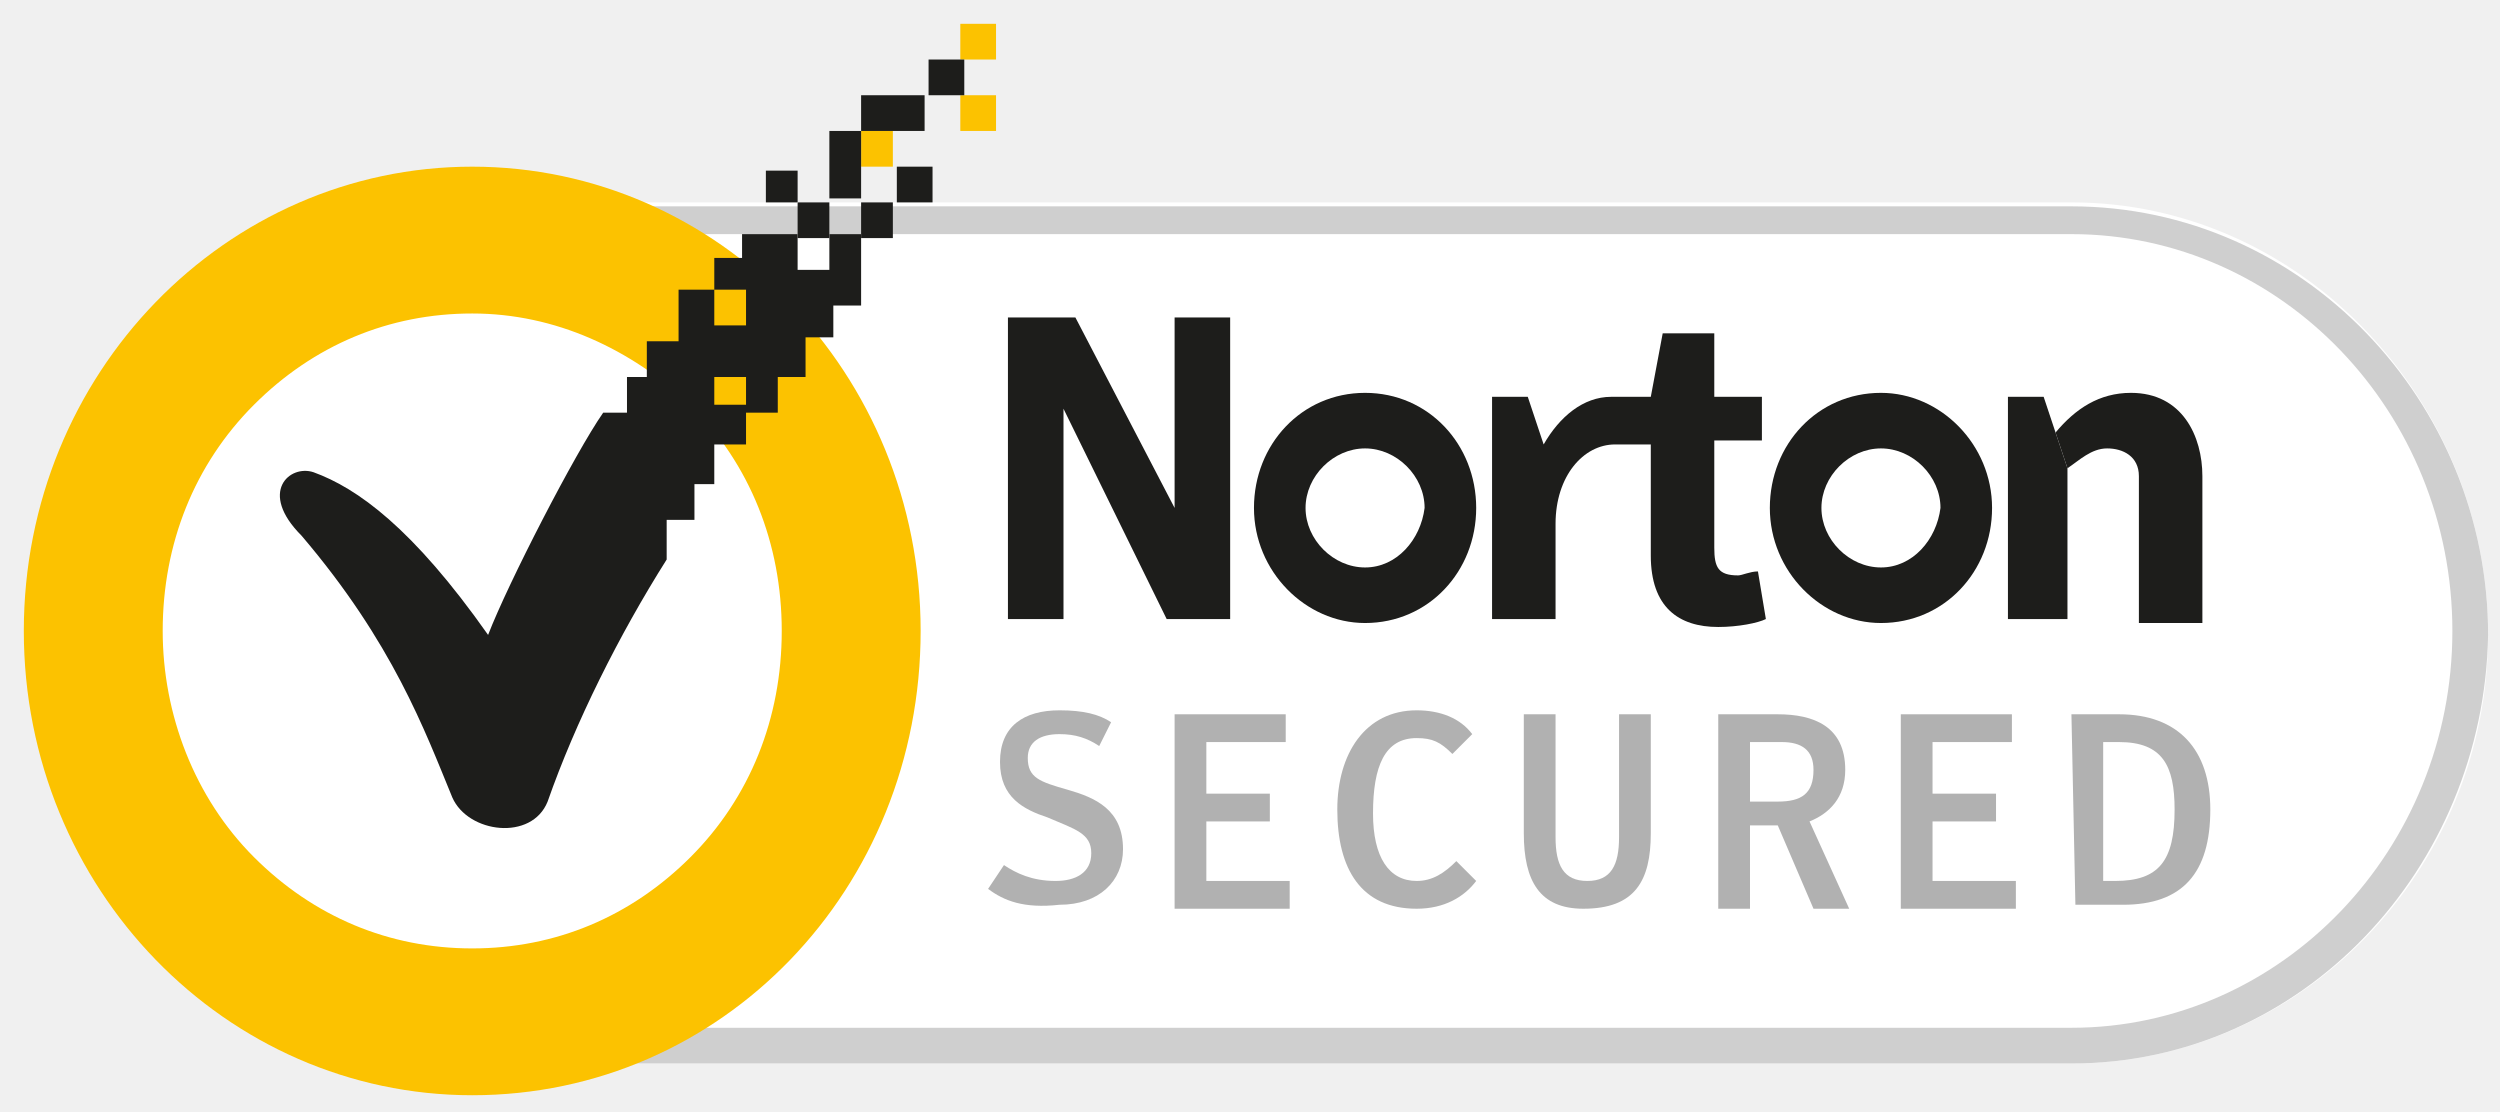
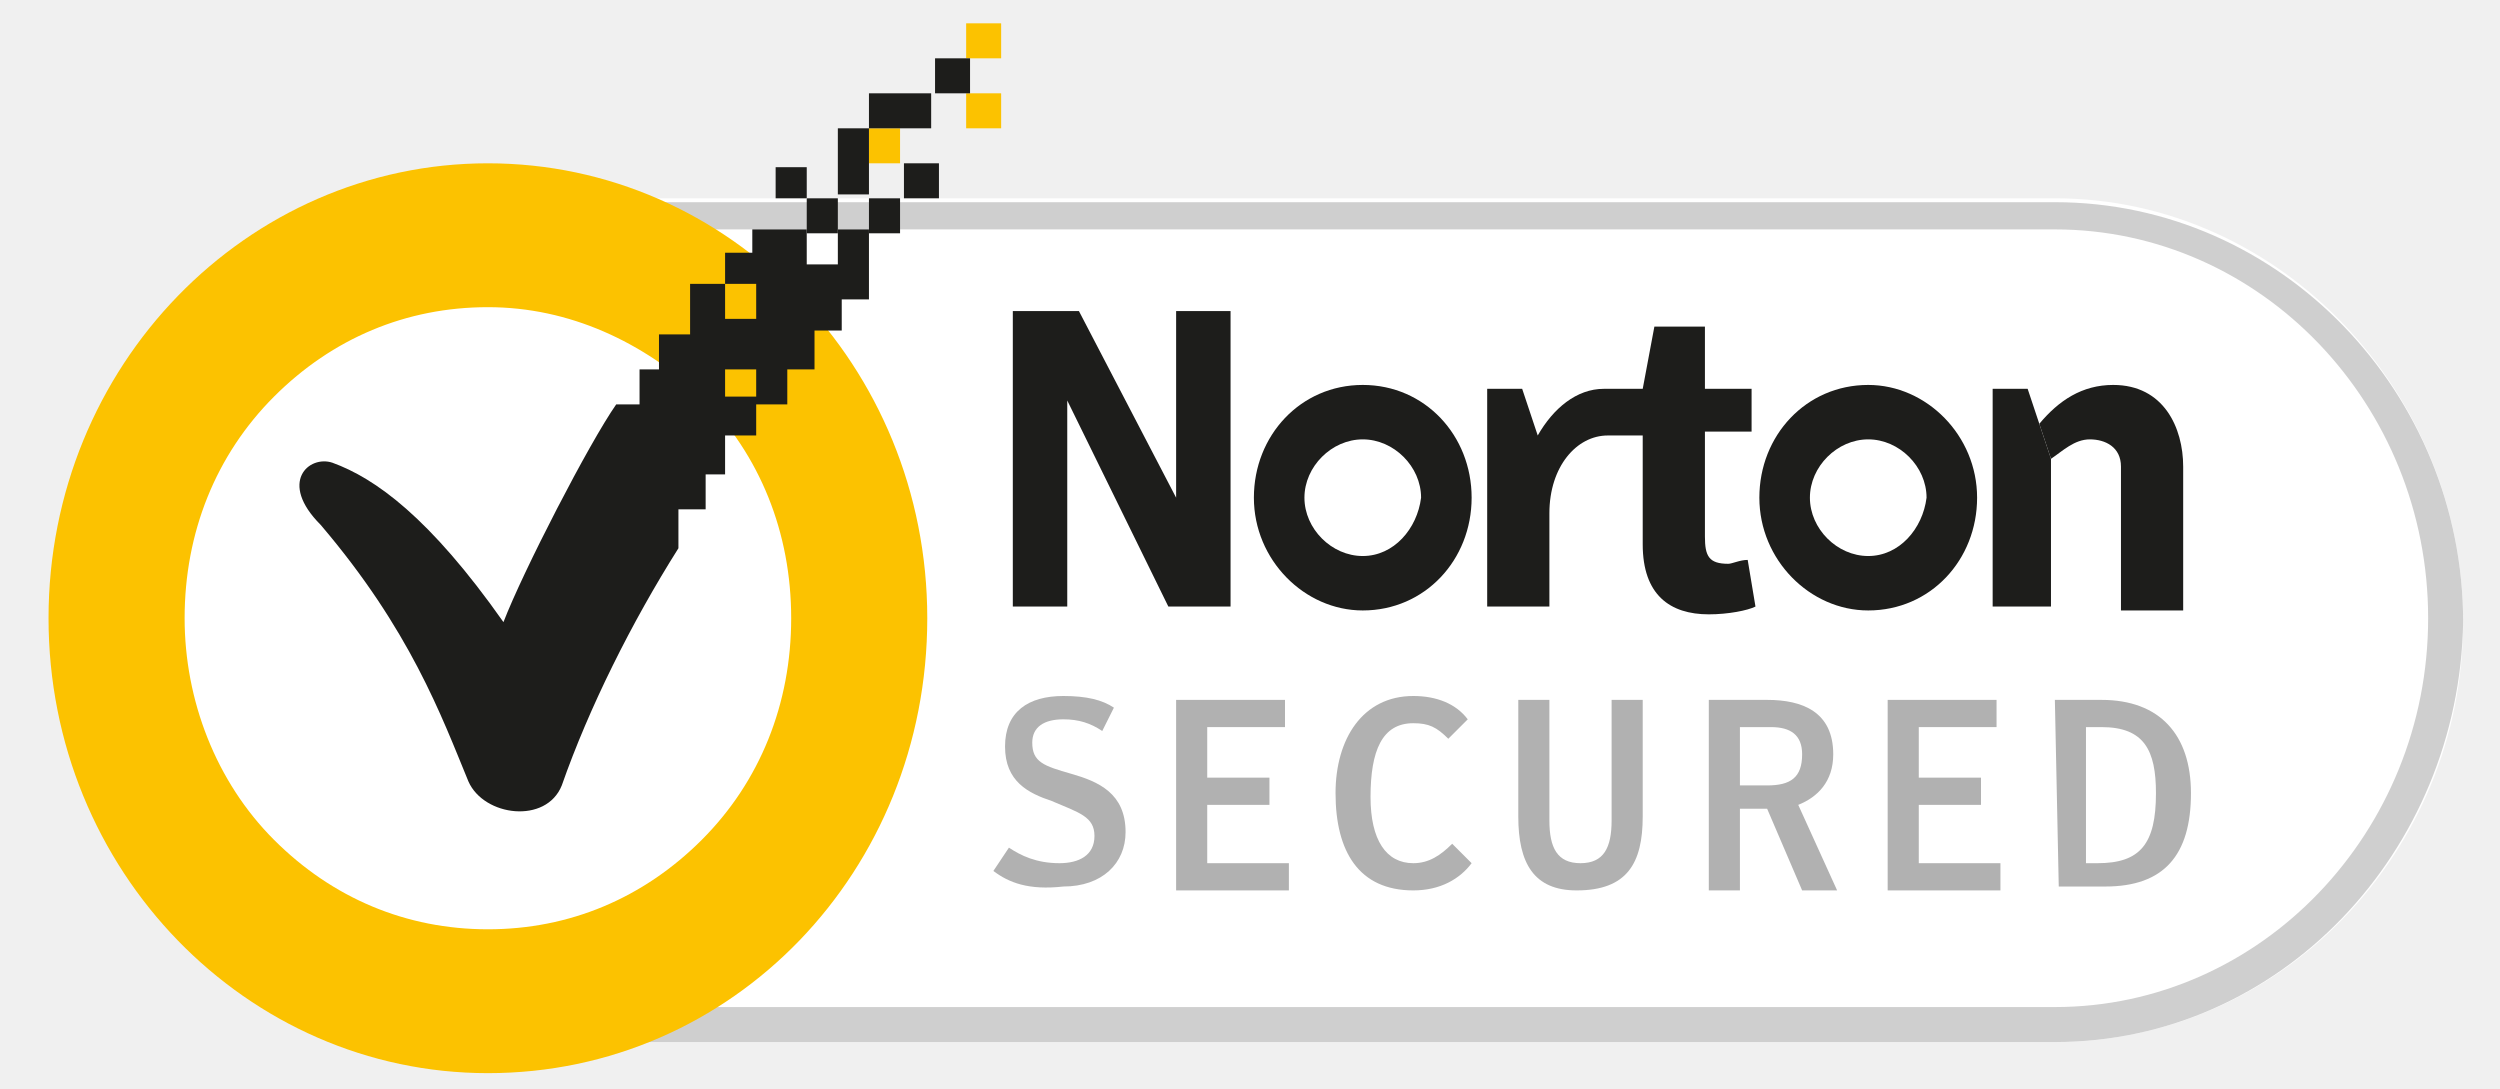
- <svg xmlns="http://www.w3.org/2000/svg" version="1.1" id="Layer_1" x="0px" y="0px" viewBox="0 0 63 28" style="enable-background:new 0 0 63 28;" xml:space="preserve">
+ <svg xmlns="http://www.w3.org/2000/svg" width="62px" height="27px" version="1.1" id="Layer_1" x="0px" y="0px" viewBox="0 0 63 28" style="enable-background:new 0 0 63 28;" xml:space="preserve">
  <style type="text/css">
	.st0{fill:#FFFFFF;}
	.st1{fill:#CFCFCF;}
	.st2{fill:#1D1D1B;}
	.st3{fill:#B1B1B1;}
	.st4{fill:#FCC200;}
</style>
  <g id="Layer_2">
</g>
  <g id="Layer_1_1_">
    <path class="st0" d="M52.2,5.1H12C6.2,5.1,1.5,10,1.5,15.9S6.2,26.8,12,26.8h40.2c5.8,0,10.5-4.9,10.5-10.8S58,5.1,52.2,5.1z    M2.3,15.9c0-4,2.3-7.4,5.5-9c-3,1.8-5.1,5.2-5.1,9l0,0c0,3.7,1.9,7,4.7,8.8C4.4,23.1,2.3,19.8,2.3,15.9z" />
    <path class="st1" d="M52.2,26.8H12c-5.8,0-10.5-4.9-10.5-10.8c0-6,4.7-10.8,10.5-10.8h40.2c5.8,0,10.5,4.9,10.5,10.8   C62.6,21.9,58,26.8,52.2,26.8 M12,5.9c-5.3,0-9.6,4.5-9.6,10s4.3,10,9.6,10h40.2c5.3,0,9.6-4.5,9.6-10s-4.3-10-9.6-10   C52.2,5.9,12,5.9,12,5.9z" />
    <path class="st2" d="M47.4,9.9c-1.6,0-2.8,1.3-2.8,2.9s1.3,2.9,2.8,2.9c1.6,0,2.8-1.3,2.8-2.9C50.2,11.2,48.9,9.9,47.4,9.9    M47.4,14.3c-0.8,0-1.5-0.7-1.5-1.5c0-0.8,0.7-1.5,1.5-1.5c0.8,0,1.5,0.7,1.5,1.5C48.8,13.6,48.2,14.3,47.4,14.3" />
    <path class="st2" d="M34.4,9.9c-1.6,0-2.8,1.3-2.8,2.9s1.3,2.9,2.8,2.9c1.6,0,2.8-1.3,2.8-2.9C37.2,11.2,36,9.9,34.4,9.9    M34.4,14.3c-0.8,0-1.5-0.7-1.5-1.5c0-0.8,0.7-1.5,1.5-1.5c0.8,0,1.5,0.7,1.5,1.5C35.8,13.6,35.2,14.3,34.4,14.3" />
    <path class="st2" d="M44.3,14.4c-0.2,0-0.4,0.1-0.5,0.1c-0.5,0-0.6-0.2-0.6-0.7v-2.7h1.2V10h-1.2V8.4h-1.3L41.6,10h-0.9l0,0h-0.1   c-0.7,0-1.3,0.5-1.7,1.2L38.5,10h-0.9v5.6h1.6v-2.4c0-1.2,0.7-2,1.5-2h0.9v2.8c0,1.3,0.7,1.8,1.7,1.8c0.5,0,1-0.1,1.2-0.2   L44.3,14.4z" />
    <polyline class="st2" points="52.1,11.8 52.1,15.6 50.6,15.6 50.6,10 51.5,10 51.8,10.9  " />
    <path class="st2" d="M51.8,10.9c0.5-0.6,1.1-1,1.9-1c1.3,0,1.8,1.1,1.8,2.1v3.7h-1.6V12c0-0.5-0.4-0.7-0.8-0.7   c-0.4,0-0.7,0.3-1,0.5" />
    <polygon class="st2" points="25.4,8 27.1,8 29.6,12.8 29.6,8 31,8 31,15.6 29.4,15.6 26.8,10.3 26.8,15.6 25.4,15.6  " />
    <path class="st3" d="M24.9,22.4l0.4-0.6c0.3,0.2,0.7,0.4,1.3,0.4c0.5,0,0.9-0.2,0.9-0.7c0-0.5-0.4-0.6-1.1-0.9   c-0.6-0.2-1.2-0.5-1.2-1.4c0-0.9,0.6-1.3,1.5-1.3c0.6,0,1,0.1,1.3,0.3l-0.3,0.6c-0.3-0.2-0.6-0.3-1-0.3c-0.5,0-0.8,0.2-0.8,0.6   c0,0.5,0.3,0.6,1,0.8c0.7,0.2,1.4,0.5,1.4,1.5c0,0.8-0.6,1.4-1.6,1.4C25.8,22.9,25.3,22.7,24.9,22.4" />
-     <polygon class="st3" points="29.6,18 32.4,18 32.4,18.7 30.4,18.7 30.4,20 32,20 32,20.7 30.4,20.7 30.4,22.2 32.5,22.2 32.5,22.9    29.6,22.9  " />
+     <polygon class="st3" points="29.6,18 32.4,18 32.4,18.7 30.4,18.7 30.4,20 32,20 32,20.7 30.4,20.7 30.4,22.2 32.5,22.2 32.5,22.9   29.6,22.9  " />
    <path class="st3" d="M33.7,20.4c0-1.4,0.7-2.5,2-2.5c0.6,0,1.1,0.2,1.4,0.6l-0.5,0.5c-0.3-0.3-0.5-0.4-0.9-0.4   c-0.8,0-1.1,0.7-1.1,1.9c0,1.1,0.4,1.7,1.1,1.7c0.4,0,0.7-0.2,1-0.5l0.5,0.5c-0.3,0.4-0.8,0.7-1.5,0.7   C34.3,22.9,33.7,21.9,33.7,20.4" />
    <path class="st3" d="M38.4,21v-3h0.8v3.1c0,0.7,0.2,1.1,0.8,1.1s0.8-0.4,0.8-1.1V18h0.8v3c0,1.2-0.4,1.9-1.7,1.9   C38.8,22.9,38.4,22.2,38.4,21" />
    <path class="st3" d="M46.6,22.9h-0.9l-0.9-2.1h-0.7v2.1h-0.8V18h1.5c0.9,0,1.7,0.3,1.7,1.4c0,0.7-0.4,1.1-0.9,1.3L46.6,22.9z    M44.8,20.2c0.6,0,0.9-0.2,0.9-0.8c0-0.5-0.3-0.7-0.8-0.7h-0.8v1.5H44.8z" />
-     <polygon class="st3" points="47.9,18 50.7,18 50.7,18.7 48.7,18.7 48.7,20 50.3,20 50.3,20.7 48.7,20.7 48.7,22.2 50.8,22.2    50.8,22.9 47.9,22.9  " />
+     <polygon class="st3" points="47.9,18 50.7,18 50.7,18.7 48.7,18.7 48.7,20 50.3,20 50.3,20.7 48.7,20.7 48.7,22.2 50.8,22.2   50.8,22.9 47.9,22.9  " />
    <path class="st3" d="M52.2,18h1.2c1.5,0,2.3,0.9,2.3,2.4c0,1.6-0.7,2.4-2.2,2.4h-1.2L52.2,18L52.2,18z M53.3,22.2   c1.1,0,1.5-0.5,1.5-1.8c0-1.1-0.3-1.7-1.4-1.7H53v3.5H53.3z" />
    <path class="st4" d="M11.9,27.6c-6.2,0-11.3-5.2-11.3-11.7S5.7,4.2,11.9,4.2s11.3,5.2,11.3,11.7S18.2,27.6,11.9,27.6 M11.9,7.9   c-2.1,0-4,0.8-5.5,2.3c-1.5,1.5-2.3,3.5-2.3,5.7c0,2.1,0.8,4.2,2.3,5.7c1.5,1.5,3.4,2.3,5.5,2.3s4-0.8,5.5-2.3   c1.5-1.5,2.3-3.5,2.3-5.7s-0.8-4.2-2.3-5.7C15.9,8.8,14,7.9,11.9,7.9" />
    <rect x="24.2" y="2.4" class="st4" width="0.9" height="0.9" />
    <rect x="24.2" y="0.6" class="st4" width="0.9" height="0.9" />
    <rect x="21.7" y="3.3" class="st4" width="0.8" height="0.9" />
    <rect x="20.1" y="5.1" class="st2" width="0.8" height="0.9" />
    <rect x="22.6" y="4.2" class="st2" width="0.9" height="0.9" />
    <rect x="19.3" y="4.3" class="st2" width="0.8" height="0.8" />
    <rect x="21.7" y="5.1" class="st2" width="0.8" height="0.9" />
    <rect x="23.4" y="1.5" class="st2" width="0.9" height="0.9" />
    <rect x="21.7" y="2.4" class="st2" width="1.6" height="0.9" />
    <rect x="20.9" y="3.3" class="st2" width="0.8" height="1.7" />
    <path class="st2" d="M20.9,5.9v0.9h-0.8V5.9h-1.4v0.6H18v0.8h0.8v0.9H18V7.3h-0.9v1.3h-0.8v0.9h-0.5v0.9h-0.6   c-0.7,1-2.4,4.3-2.9,5.6c-1.9-2.7-3.3-3.7-4.4-4.1c-0.6-0.2-1.4,0.5-0.3,1.6c2.3,2.7,3.1,4.9,3.8,6.6c0.4,0.9,2,1.1,2.4,0.1   c0.7-2,1.8-4.2,3-6.1v-1h0.7v-0.9H18v-1h0.8v-1H18V9.5h0.8v0.9h0.8V9.5h0.7v-1h0.7V7.7h0.7V5.9L20.9,5.9L20.9,5.9z" />
  </g>
</svg>
